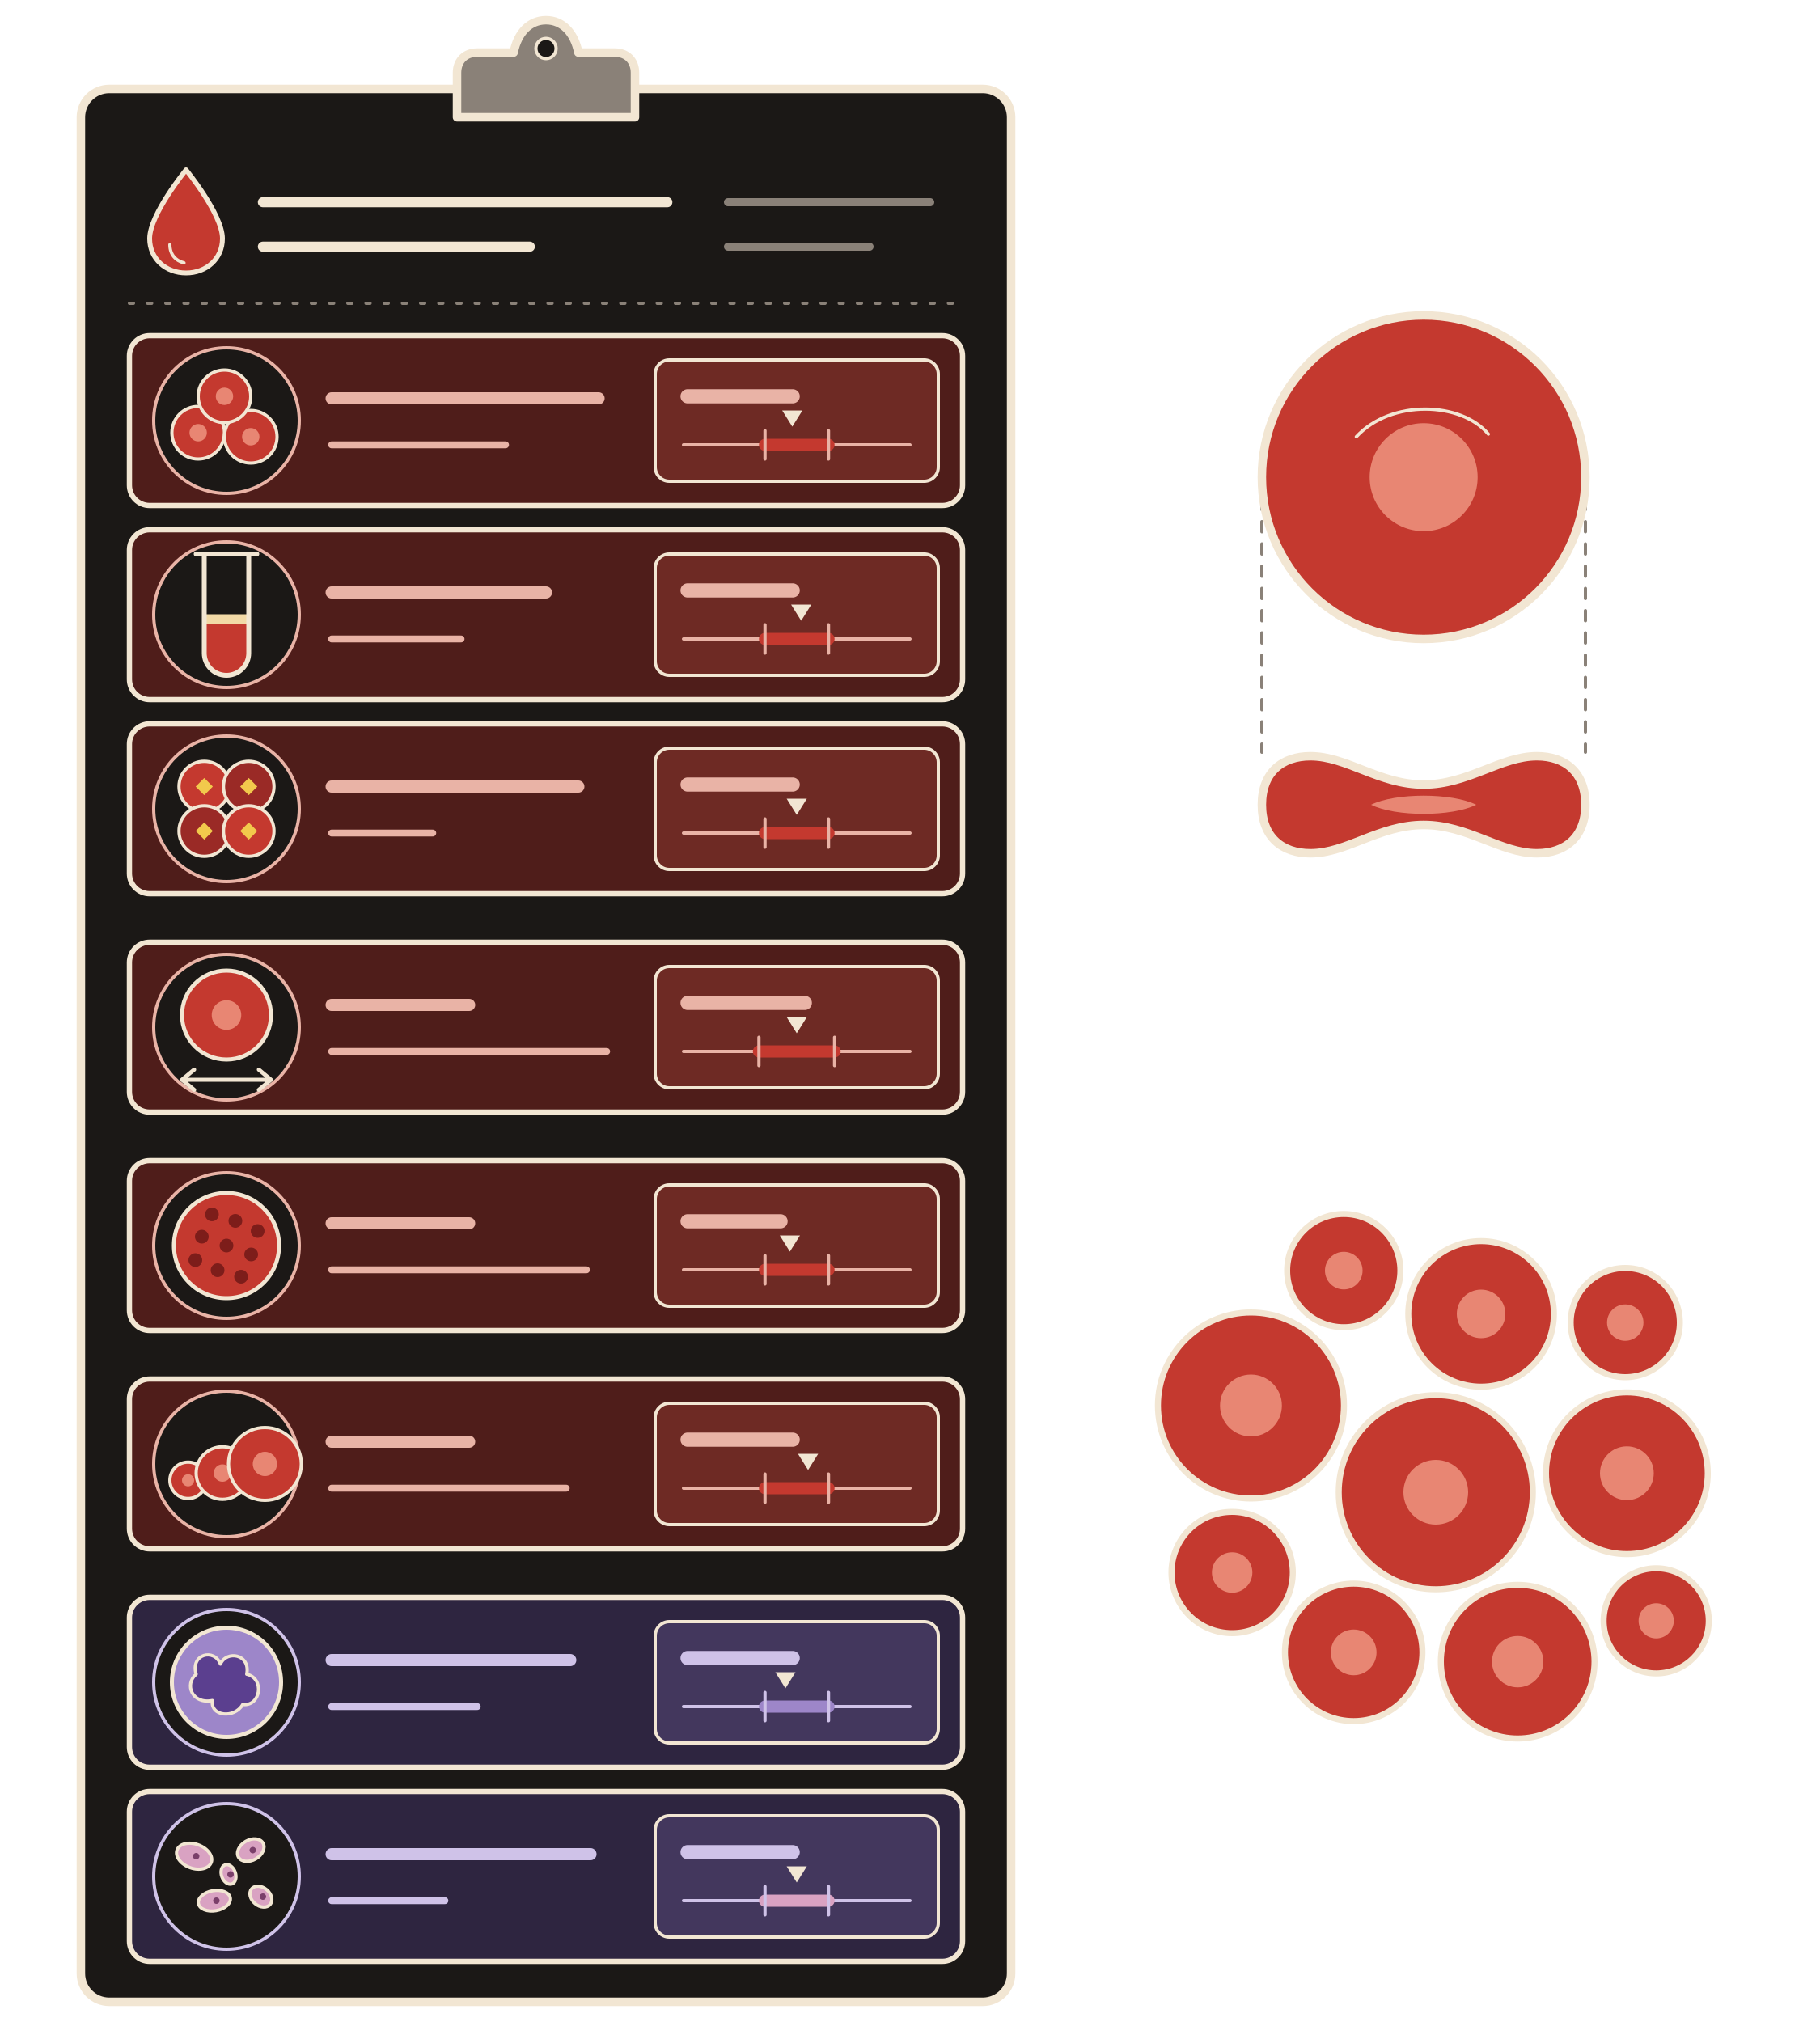
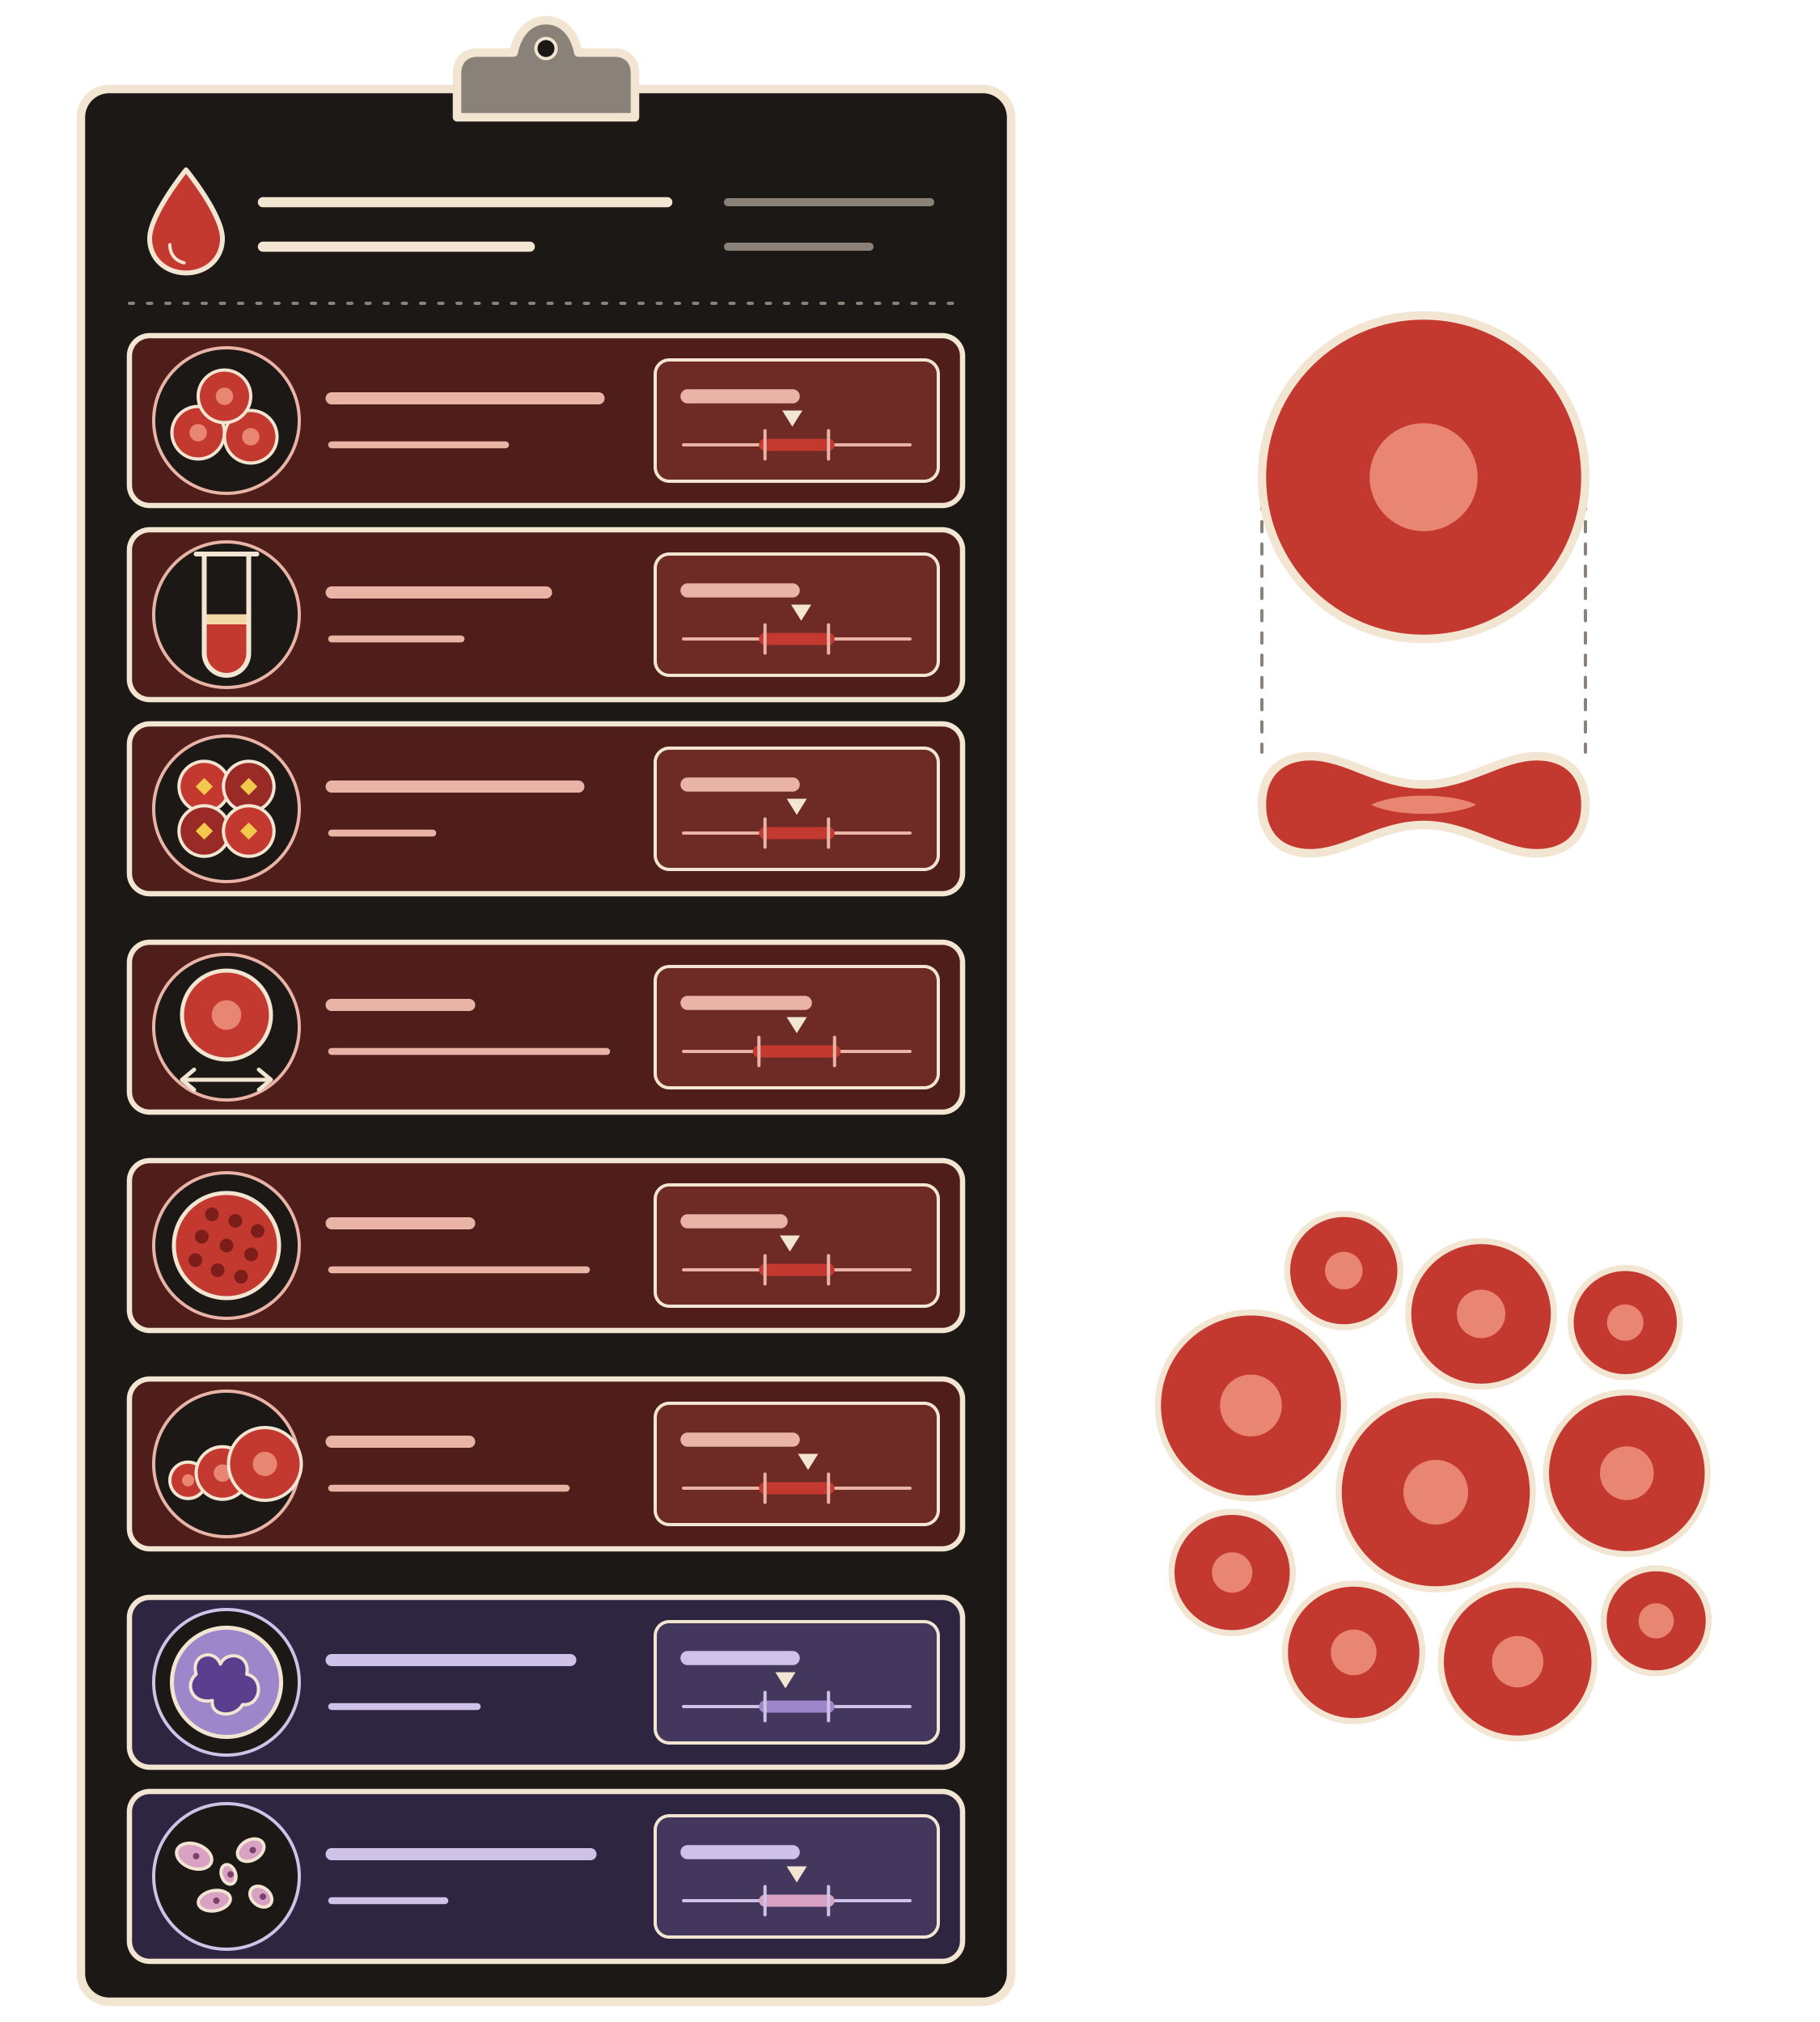
<svg xmlns="http://www.w3.org/2000/svg" viewBox="0 0 900 1000">
  <g id="form" stroke-linejoin="round" stroke-linecap="round">
    <rect x="40" y="44" width="460" height="946" rx="14" fill="#1b1816" stroke="#f2e6d3" stroke-width="4.2" />
    <path d="M226,58V36C226,30 230,26 236,26H254C256,16 262,10 270,10C278,10 284,16 286,26H304C310,26 314,30 314,36V58Z" fill="#8a8178" stroke="#f2e6d3" stroke-width="4.2" />
    <circle cx="270" cy="24" r="5" fill="#1b1816" stroke="#f2e6d3" stroke-width="1.6" />
    <path d="M92,84C92,84 74,106 74,118C74,128 82,135 92,135C102,135 110,128 110,118C110,106 92,84 92,84Z" fill="#c4392f" stroke="#f2e6d3" stroke-width="2.4" />
    <path d="M84,121C84,126 87,129 91,130" fill="none" stroke="#f2e6d3" stroke-width="1.6" />
    <path d="M130,100H330M130,122H262" stroke="#f2e6d3" stroke-width="5" />
    <path d="M360,100H460M360,122H430" stroke="#8a8178" stroke-width="4" />
    <path d="M64,150H476" stroke="#8a8178" stroke-width="1.6" stroke-dasharray="2 7" />
  </g>
  <g id="row_rbc" stroke-linejoin="round" stroke-linecap="round">
    <rect x="64" y="166" width="412" height="84" rx="10" fill="#4f1d1a" stroke="#f2e6d3" stroke-width="2.6" />
    <circle cx="112" cy="208" r="36" fill="#1b1816" stroke="#e9b3a6" stroke-width="1.6" />
    <circle cx="98" cy="214" r="13" fill="#c4392f" stroke="#f2e6d3" stroke-width="1.6" />
    <circle cx="98" cy="214" r="4.3" fill="#e88673" />
    <circle cx="124" cy="216" r="13" fill="#c4392f" stroke="#f2e6d3" stroke-width="1.6" />
    <circle cx="124" cy="216" r="4.3" fill="#e88673" />
    <circle cx="111" cy="196" r="13" fill="#c4392f" stroke="#f2e6d3" stroke-width="1.6" />
    <circle cx="111" cy="196" r="4.3" fill="#e88673" />
    <path d="M164,197H296" stroke="#e9b3a6" stroke-width="6" />
    <path d="M164,220H250" stroke="#e9b3a6" stroke-width="3.4" />
    <rect x="324" y="178" width="140" height="60" rx="7" fill="#6e2a24" stroke="#f2e6d3" stroke-width="1.6" />
    <path d="M340,196H392" stroke="#e9b3a6" stroke-width="7" />
    <path d="M338,220H450" stroke="#e9b3a6" stroke-width="1.6" />
    <path d="M378.3,220H409.7" stroke="#c4392f" stroke-width="6" />
    <path d="M378.3,213V227M409.7,213V227" stroke="#e9b3a6" stroke-width="1.6" />
    <path d="M391.8,211L386.8,203H396.8Z" fill="#f2e6d3" />
    <rect x="64" y="262" width="412" height="84" rx="10" fill="#4f1d1a" stroke="#f2e6d3" stroke-width="2.6" />
    <circle cx="112" cy="304" r="36" fill="#1b1816" stroke="#e9b3a6" stroke-width="1.6" />
    <path d="M101,308.8H123V323A11,11 0 0 1 101,323Z" fill="#c4392f" />
    <path d="M101,303.8H123V308.8H101Z" fill="#f2d9a6" />
    <path d="M101,274V323A11,11 0 0 0 123,323V274" fill="none" stroke="#f2e6d3" stroke-width="2.4" />
    <path d="M97,274H127" stroke="#f2e6d3" stroke-width="2.4" />
    <path d="M164,293H270" stroke="#e9b3a6" stroke-width="6" />
    <path d="M164,316H228" stroke="#e9b3a6" stroke-width="3.4" />
    <rect x="324" y="274" width="140" height="60" rx="7" fill="#6e2a24" stroke="#f2e6d3" stroke-width="1.6" />
    <path d="M340,292H392" stroke="#e9b3a6" stroke-width="7" />
    <path d="M338,316H450" stroke="#e9b3a6" stroke-width="1.6" />
    <path d="M378.3,316H409.7" stroke="#c4392f" stroke-width="6" />
    <path d="M378.3,309V323M409.7,309V323" stroke="#e9b3a6" stroke-width="1.6" />
    <path d="M396.2,307L391.2,299H401.2Z" fill="#f2e6d3" />
    <rect x="64" y="358" width="412" height="84" rx="10" fill="#4f1d1a" stroke="#f2e6d3" stroke-width="2.6" />
    <circle cx="112" cy="400" r="36" fill="#1b1816" stroke="#e9b3a6" stroke-width="1.6" />
    <circle cx="101" cy="389" r="12.5" fill="#c4392f" stroke="#f2e6d3" stroke-width="1.6" />
    <rect x="98" y="386" width="6" height="6" fill="#f2c94c" transform="rotate(45 101 389)" />
    <circle cx="123" cy="389" r="12.5" fill="#9a2a26" stroke="#f2e6d3" stroke-width="1.6" />
    <rect x="120" y="386" width="6" height="6" fill="#f2c94c" transform="rotate(45 123 389)" />
    <circle cx="101" cy="411" r="12.5" fill="#9a2a26" stroke="#f2e6d3" stroke-width="1.6" />
    <rect x="98" y="408" width="6" height="6" fill="#f2c94c" transform="rotate(45 101 411)" />
    <circle cx="123" cy="411" r="12.5" fill="#c4392f" stroke="#f2e6d3" stroke-width="1.6" />
    <rect x="120" y="408" width="6" height="6" fill="#f2c94c" transform="rotate(45 123 411)" />
    <path d="M164,389H286" stroke="#e9b3a6" stroke-width="6" />
    <path d="M164,412H214" stroke="#e9b3a6" stroke-width="3.4" />
    <rect x="324" y="370" width="140" height="60" rx="7" fill="#6e2a24" stroke="#f2e6d3" stroke-width="1.6" />
    <path d="M340,388H392" stroke="#e9b3a6" stroke-width="7" />
    <path d="M338,412H450" stroke="#e9b3a6" stroke-width="1.6" />
    <path d="M378.3,412H409.7" stroke="#c4392f" stroke-width="6" />
    <path d="M378.3,405V419M409.7,405V419" stroke="#e9b3a6" stroke-width="1.6" />
    <path d="M394,403L389,395H399Z" fill="#f2e6d3" />
  </g>
  <g id="row_mcv" stroke-linejoin="round" stroke-linecap="round">
    <rect x="64" y="466" width="412" height="84" rx="10" fill="#4f1d1a" stroke="#f2e6d3" stroke-width="2.6" />
    <circle cx="112" cy="508" r="36" fill="#1b1816" stroke="#e9b3a6" stroke-width="1.6" />
    <circle cx="112" cy="502" r="22" fill="#c4392f" stroke="#f2e6d3" stroke-width="2" />
    <circle cx="112" cy="502" r="7.3" fill="#e88673" />
    <path d="M90,534H134M96,529L90,534L96,539M128,529L134,534L128,539" fill="none" stroke="#f2e6d3" stroke-width="2" />
    <path d="M164,497H232" stroke="#e9b3a6" stroke-width="6" />
    <path d="M164,520H300" stroke="#e9b3a6" stroke-width="3.4" />
    <rect x="324" y="478" width="140" height="60" rx="7" fill="#6e2a24" stroke="#f2e6d3" stroke-width="1.6" />
    <path d="M340,496H398" stroke="#e9b3a6" stroke-width="7" />
    <path d="M338,520H450" stroke="#e9b3a6" stroke-width="1.6" />
    <path d="M375.3,520H412.7" stroke="#c4392f" stroke-width="6" />
    <path d="M375.3,513V527M412.7,513V527" stroke="#e9b3a6" stroke-width="1.6" />
    <path d="M394,511L389,503H399Z" fill="#f2e6d3" />
  </g>
  <g id="row_mch" stroke-linejoin="round" stroke-linecap="round">
    <rect x="64" y="574" width="412" height="84" rx="10" fill="#4f1d1a" stroke="#f2e6d3" stroke-width="2.6" />
    <circle cx="112" cy="616" r="36" fill="#1b1816" stroke="#e9b3a6" stroke-width="1.6" />
    <circle cx="112" cy="616" r="26" fill="#c4392f" stroke="#f2e6d3" stroke-width="2" />
    <circle cx="124.2" cy="620.4" r="3.4" fill="#7d1d1a" />
    <circle cx="119.2" cy="631.4" r="3.4" fill="#7d1d1a" />
    <circle cx="107.6" cy="628.2" r="3.4" fill="#7d1d1a" />
    <circle cx="96.6" cy="623.2" r="3.4" fill="#7d1d1a" />
    <circle cx="99.8" cy="611.6" r="3.4" fill="#7d1d1a" />
    <circle cx="104.8" cy="600.6" r="3.4" fill="#7d1d1a" />
    <circle cx="116.4" cy="603.8" r="3.4" fill="#7d1d1a" />
    <circle cx="127.4" cy="608.8" r="3.4" fill="#7d1d1a" />
    <circle cx="112" cy="616" r="3.4" fill="#7d1d1a" />
    <path d="M164,605H232" stroke="#e9b3a6" stroke-width="6" />
    <path d="M164,628H290" stroke="#e9b3a6" stroke-width="3.4" />
    <rect x="324" y="586" width="140" height="60" rx="7" fill="#6e2a24" stroke="#f2e6d3" stroke-width="1.6" />
    <path d="M340,604H386" stroke="#e9b3a6" stroke-width="7" />
    <path d="M338,628H450" stroke="#e9b3a6" stroke-width="1.6" />
    <path d="M378.3,628H409.7" stroke="#c4392f" stroke-width="6" />
    <path d="M378.3,621V635M409.7,621V635" stroke="#e9b3a6" stroke-width="1.6" />
    <path d="M390.6,619L385.6,611H395.6Z" fill="#f2e6d3" />
  </g>
  <g id="row_rdw" stroke-linejoin="round" stroke-linecap="round">
    <rect x="64" y="682" width="412" height="84" rx="10" fill="#4f1d1a" stroke="#f2e6d3" stroke-width="2.6" />
    <circle cx="112" cy="724" r="36" fill="#1b1816" stroke="#e9b3a6" stroke-width="1.6" />
    <circle cx="93" cy="732.1" r="9" fill="#c4392f" stroke="#f2e6d3" stroke-width="1.6" />
    <circle cx="93" cy="732.1" r="3" fill="#e88673" />
    <circle cx="110" cy="728.5" r="13" fill="#c4392f" stroke="#f2e6d3" stroke-width="1.6" />
    <circle cx="110" cy="728.5" r="4.3" fill="#e88673" />
    <circle cx="131" cy="724" r="18" fill="#c4392f" stroke="#f2e6d3" stroke-width="1.6" />
    <circle cx="131" cy="724" r="6" fill="#e88673" />
    <path d="M164,713H232" stroke="#e9b3a6" stroke-width="6" />
    <path d="M164,736H280" stroke="#e9b3a6" stroke-width="3.4" />
    <rect x="324" y="694" width="140" height="60" rx="7" fill="#6e2a24" stroke="#f2e6d3" stroke-width="1.6" />
    <path d="M340,712H392" stroke="#e9b3a6" stroke-width="7" />
    <path d="M338,736H450" stroke="#e9b3a6" stroke-width="1.6" />
    <path d="M378.3,736H409.7" stroke="#c4392f" stroke-width="6" />
    <path d="M378.3,729V743M409.7,729V743" stroke="#e9b3a6" stroke-width="1.6" />
    <path d="M399.6,727L394.6,719H404.6Z" fill="#f2e6d3" />
  </g>
  <g id="row_wbc" stroke-linejoin="round" stroke-linecap="round">
    <rect x="64" y="790" width="412" height="84" rx="10" fill="#2e2540" stroke="#f2e6d3" stroke-width="2.6" />
    <circle cx="112" cy="832" r="36" fill="#1b1816" stroke="#cfc2e8" stroke-width="1.6" />
    <circle cx="112" cy="832" r="27" fill="#9d86c9" stroke="#f2e6d3" stroke-width="2" />
    <path d="M97,828C94,818 106,815 109,823C112,816 124,818 122,828C131,830 129,844 120,843C116,850 104,849 105,841C95,843 91,833 97,828Z" fill="#5b3f8f" stroke="#f2e6d3" stroke-width="1.6" />
    <path d="M164,821H282" stroke="#cfc2e8" stroke-width="6" />
    <path d="M164,844H236" stroke="#cfc2e8" stroke-width="3.4" />
    <rect x="324" y="802" width="140" height="60" rx="7" fill="#43375d" stroke="#f2e6d3" stroke-width="1.6" />
    <path d="M340,820H392" stroke="#cfc2e8" stroke-width="7" />
    <path d="M338,844H450" stroke="#cfc2e8" stroke-width="1.6" />
    <path d="M378.3,844H409.7" stroke="#9d86c9" stroke-width="6" />
    <path d="M378.3,837V851M409.7,837V851" stroke="#cfc2e8" stroke-width="1.6" />
    <path d="M388.4,835L383.4,827H393.4Z" fill="#f2e6d3" />
    <rect x="64" y="886" width="412" height="84" rx="10" fill="#2e2540" stroke="#f2e6d3" stroke-width="2.6" />
    <circle cx="112" cy="928" r="36" fill="#1b1816" stroke="#cfc2e8" stroke-width="1.6" />
    <ellipse cx="96" cy="918" rx="9" ry="6" transform="rotate(20 96 918)" fill="#d9a2c2" stroke="#f2e6d3" stroke-width="1.6" />
    <circle cx="97" cy="918" r="1.6" fill="#7a3f6a" />
    <ellipse cx="124" cy="915" rx="7" ry="5" transform="rotate(-30 124 915)" fill="#d9a2c2" stroke="#f2e6d3" stroke-width="1.6" />
    <circle cx="125" cy="915" r="1.6" fill="#7a3f6a" />
    <ellipse cx="106" cy="940" rx="8" ry="5" transform="rotate(-10 106 940)" fill="#d9a2c2" stroke="#f2e6d3" stroke-width="1.6" />
    <circle cx="107" cy="940" r="1.6" fill="#7a3f6a" />
    <ellipse cx="129" cy="938" rx="6" ry="4.5" transform="rotate(40 129 938)" fill="#d9a2c2" stroke="#f2e6d3" stroke-width="1.6" />
    <circle cx="130" cy="938" r="1.6" fill="#7a3f6a" />
    <ellipse cx="113" cy="927" rx="5" ry="3.5" transform="rotate(70 113 927)" fill="#d9a2c2" stroke="#f2e6d3" stroke-width="1.6" />
    <circle cx="114" cy="927" r="1.6" fill="#7a3f6a" />
    <path d="M164,917H292" stroke="#cfc2e8" stroke-width="6" />
    <path d="M164,940H220" stroke="#cfc2e8" stroke-width="3.4" />
    <rect x="324" y="898" width="140" height="60" rx="7" fill="#43375d" stroke="#f2e6d3" stroke-width="1.6" />
    <path d="M340,916H392" stroke="#cfc2e8" stroke-width="7" />
    <path d="M338,940H450" stroke="#cfc2e8" stroke-width="1.6" />
    <path d="M378.3,940H409.7" stroke="#d9a2c2" stroke-width="6" />
    <path d="M378.3,933V947M409.7,933V947" stroke="#cfc2e8" stroke-width="1.6" />
    <path d="M394,931L389,923H399Z" fill="#f2e6d3" />
  </g>
  <g id="ery_one" stroke-linejoin="round" stroke-linecap="round">
    <path d="M624,236V372M784,236V372" fill="none" stroke="#8a8178" stroke-width="1.6" stroke-dasharray="5 6" />
    <circle cx="704" cy="236" r="80" fill="#c4392f" stroke="#f2e6d3" stroke-width="4.2" />
    <circle cx="704" cy="236" r="26.7" fill="#e88673" />
-     <path d="M670.7,216C688,197.3 722.7,198.7 736,214.7" fill="none" stroke="#f2e6d3" stroke-width="1.6" />
    <path d="M624,398C624,382 634,374 648,374C666,374 682,388 704,388C726,388 742,374 760,374C774,374 784,382 784,398C784,414 774,422 760,422C742,422 726,408 704,408C682,408 666,422 648,422C634,422 624,414 624,398Z" fill="#c4392f" stroke="#f2e6d3" stroke-width="4.2" />
    <path d="M678,398C690,392 718,392 730,398C718,404 690,404 678,398Z" fill="#e88673" />
  </g>
  <g id="ery_mixed" stroke-linejoin="round" stroke-linecap="round">
    <circle cx="710" cy="738" r="48" fill="#c4392f" stroke="#f2e6d3" stroke-width="3" />
    <circle cx="710" cy="738" r="16" fill="#e88673" />
    <circle cx="618.6" cy="695.1" r="46" fill="#c4392f" stroke="#f2e6d3" stroke-width="3" />
    <circle cx="618.6" cy="695.1" r="15.3" fill="#e88673" />
    <circle cx="804.5" cy="728.6" r="40" fill="#c4392f" stroke="#f2e6d3" stroke-width="3" />
    <circle cx="804.5" cy="728.6" r="13.3" fill="#e88673" />
    <circle cx="750.5" cy="821.8" r="38" fill="#c4392f" stroke="#f2e6d3" stroke-width="3" />
    <circle cx="750.5" cy="821.8" r="12.7" fill="#e88673" />
    <circle cx="732.4" cy="649.8" r="36" fill="#c4392f" stroke="#f2e6d3" stroke-width="3" />
    <circle cx="732.4" cy="649.8" r="12" fill="#e88673" />
    <circle cx="669.4" cy="817.2" r="34" fill="#c4392f" stroke="#f2e6d3" stroke-width="3" />
    <circle cx="669.4" cy="817.2" r="11.3" fill="#e88673" />
    <circle cx="609.3" cy="777.7" r="30" fill="#c4392f" stroke="#f2e6d3" stroke-width="3" />
    <circle cx="609.3" cy="777.7" r="10" fill="#e88673" />
    <circle cx="664.5" cy="628.4" r="28" fill="#c4392f" stroke="#f2e6d3" stroke-width="3" />
    <circle cx="664.5" cy="628.4" r="9.3" fill="#e88673" />
    <circle cx="803.7" cy="654.1" r="27" fill="#c4392f" stroke="#f2e6d3" stroke-width="3" />
    <circle cx="803.7" cy="654.1" r="9" fill="#e88673" />
    <circle cx="819" cy="801.6" r="26" fill="#c4392f" stroke="#f2e6d3" stroke-width="3" />
    <circle cx="819" cy="801.6" r="8.7" fill="#e88673" />
  </g>
  <g fill="none">
    <circle id="a-rbc" cx="64" cy="208" r="0" />
    <circle id="v-rbc" cx="394" cy="208" r="0" />
    <circle id="a-hct" cx="64" cy="304" r="0" />
    <circle id="v-hct" cx="394" cy="304" r="0" />
    <circle id="a-hb" cx="64" cy="400" r="0" />
    <circle id="v-hb" cx="394" cy="400" r="0" />
    <circle id="a-rbc-grp" cx="40" cy="304" r="0" />
    <circle id="a-mcv" cx="64" cy="508" r="0" />
    <circle id="v-mcv" cx="394" cy="508" r="0" />
    <circle id="a-mcv-grp" cx="40" cy="508" r="0" />
    <circle id="a-mch" cx="64" cy="616" r="0" />
    <circle id="v-mch" cx="394" cy="616" r="0" />
    <circle id="a-mch-grp" cx="40" cy="616" r="0" />
    <circle id="a-rdw" cx="64" cy="724" r="0" />
    <circle id="v-rdw" cx="394" cy="724" r="0" />
    <circle id="a-rdw-grp" cx="40" cy="724" r="0" />
    <circle id="a-wbc" cx="64" cy="832" r="0" />
    <circle id="v-wbc" cx="394" cy="832" r="0" />
    <circle id="a-plt" cx="64" cy="928" r="0" />
    <circle id="v-plt" cx="394" cy="928" r="0" />
    <circle id="a-wbc-grp" cx="40" cy="880" r="0" />
    <circle id="a-ery-face" cx="647.4" cy="179.4" r="0" />
    <circle id="a-ery-profile" cx="784" cy="398" r="0" />
    <circle id="a-ery-pallor" cx="704" cy="236" r="0" />
    <circle id="a-ery-mixed" cx="710" cy="600.4" r="0" />
    <circle id="a-macro" cx="710" cy="738" r="0" />
    <circle id="a-micro" cx="819" cy="801.6" r="0" />
  </g>
  <path id="p-mcv-ery" fill="none" stroke="none" d="M464,508C560,508 600,330 624,266" />
</svg>
